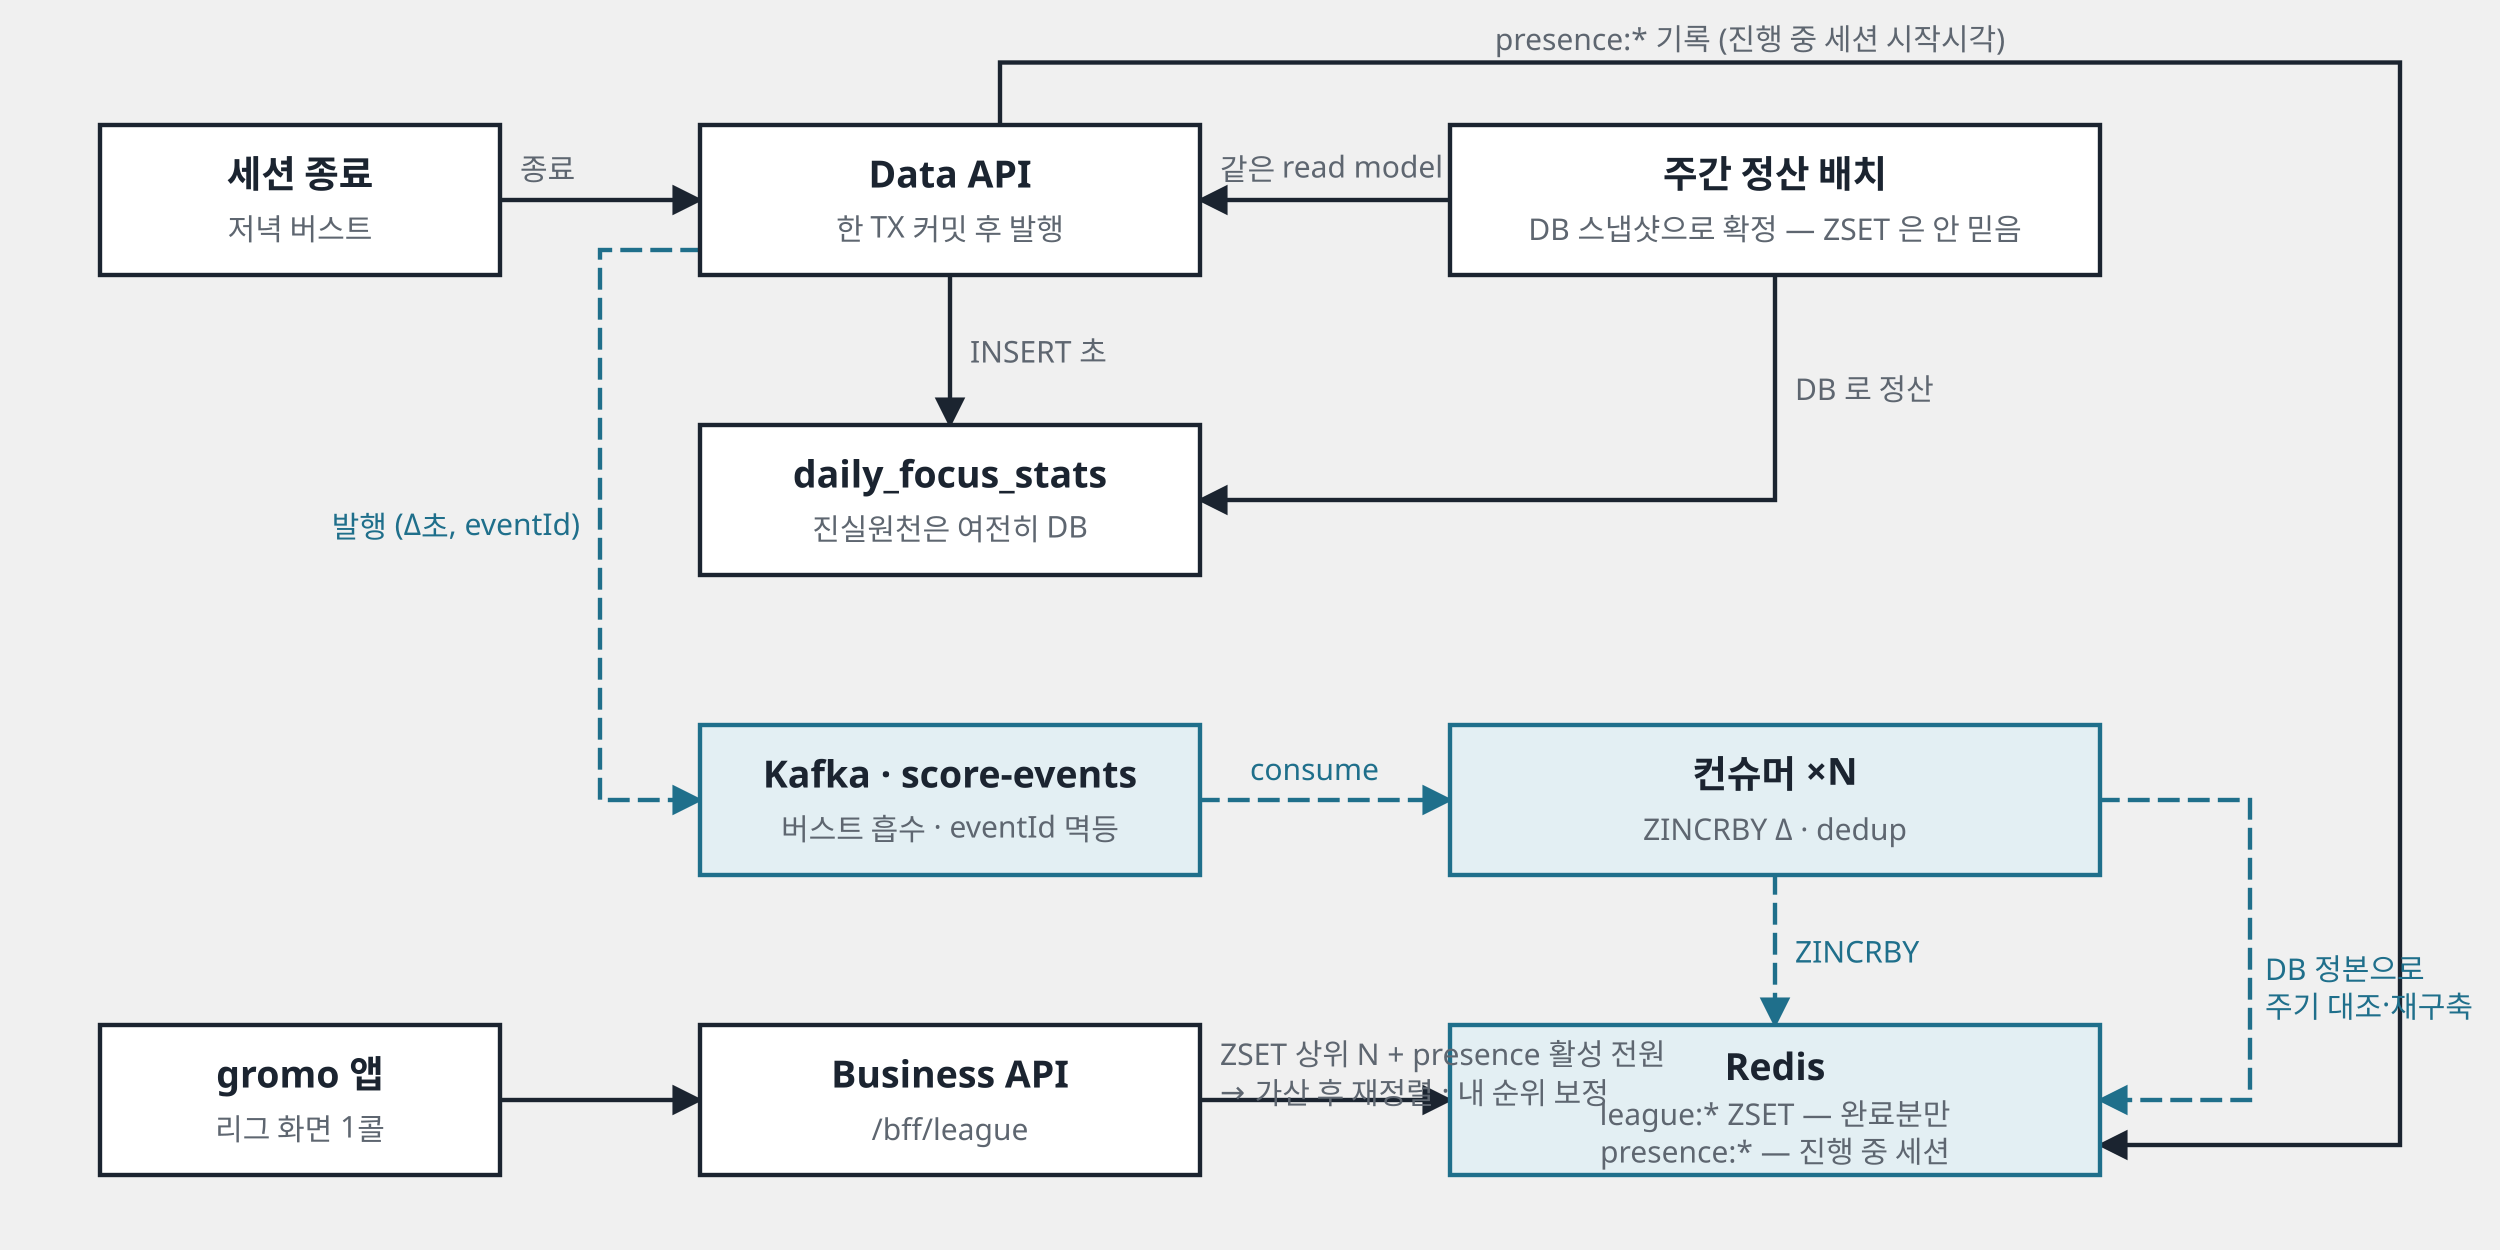
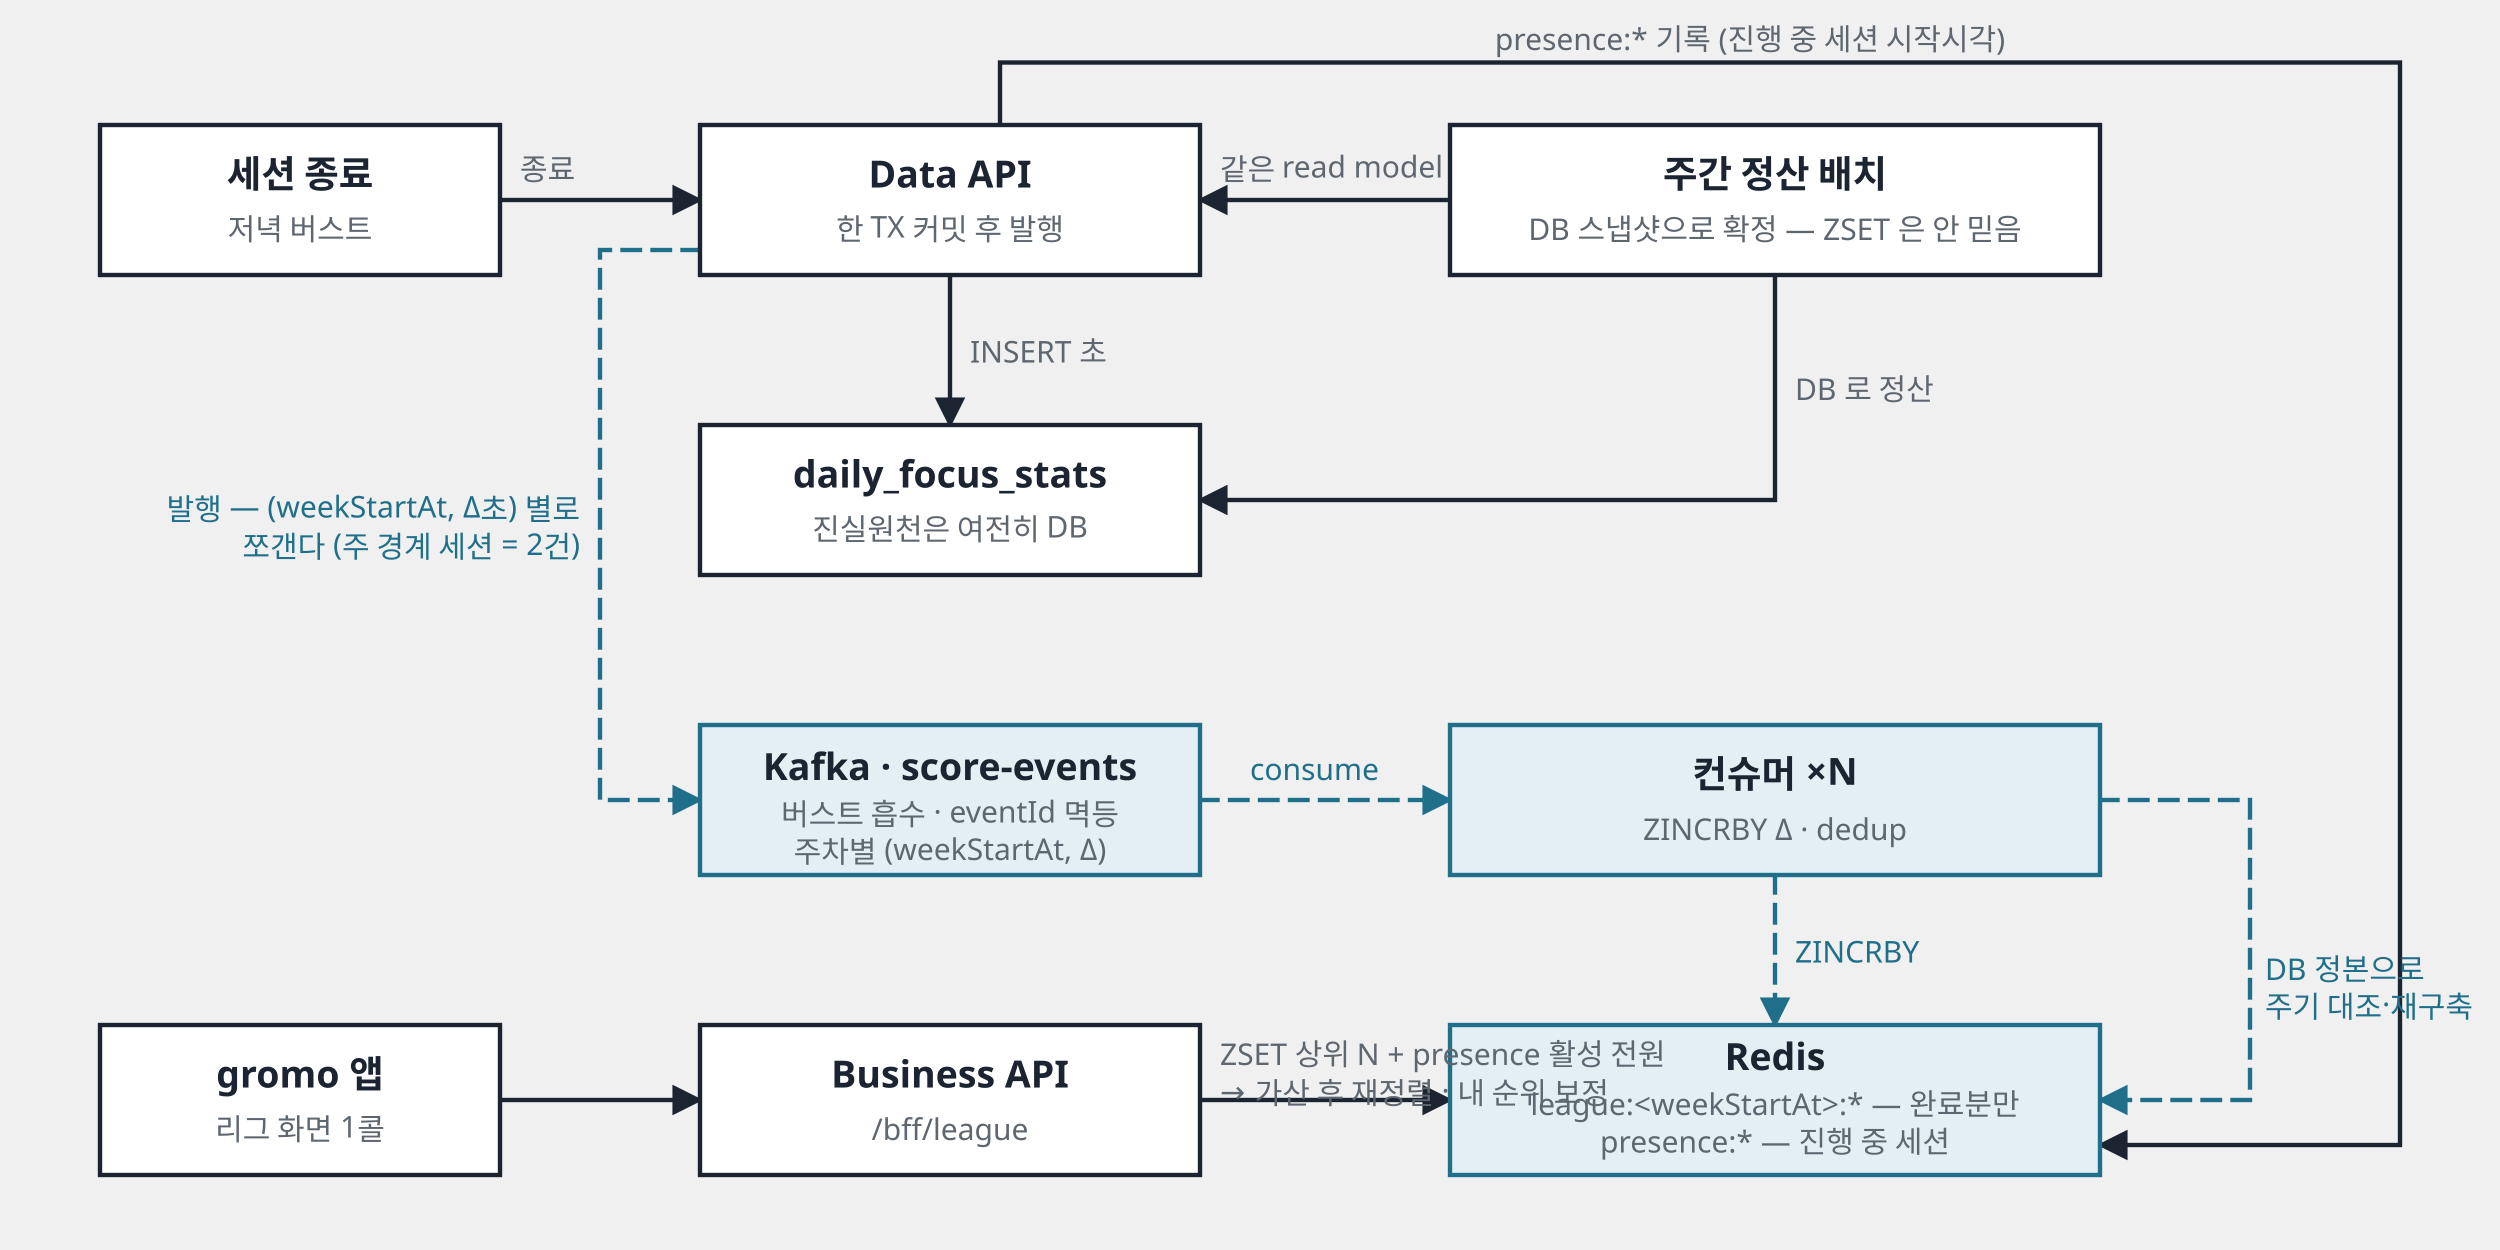
<svg xmlns="http://www.w3.org/2000/svg" font-family="IBM Plex Sans KR, Apple SD Gothic Neo, sans-serif" viewBox="0 0 1000 500" role="img" aria-label="Target-2: 세션 종료가 score-events 를 Kafka 에 발행, 컨슈머가 Redis ZSET(완료분)을 ZINCRBY, Data API 는 진행 중 세션을 presence 로 기록, Business API 는 ZSET 상위 N 과 presence 활성 유저 전원을 후보로 합쳐 가산·재정렬, 진실원천은 DB, 장애 시 DB 정본으로 재구축">
  <defs>
    <marker id="rc" viewBox="0 0 10 10" refX="9" refY="5" markerWidth="7" markerHeight="7" orient="auto">
      <path d="M0,0 L10,5 L0,10 z" fill="#1B2430" />
    </marker>
    <marker id="rcd" viewBox="0 0 10 10" refX="9" refY="5" markerWidth="7" markerHeight="7" orient="auto">
      <path d="M0,0 L10,5 L0,10 z" fill="#1F6F8B" />
    </marker>
  </defs>
  <g stroke="#1B2430" stroke-width="1.75" fill="none" stroke-linejoin="miter" stroke-linecap="square">
    <path d="M200,80 H280" marker-end="url(#rc)" />
    <path d="M380,110 V170" marker-end="url(#rc)" />
    <path d="M580,80 H480" marker-end="url(#rc)" />
    <path d="M710,110 V200 H480" marker-end="url(#rc)" />
    <path d="M400,50 V25 H960 V458 H840" marker-end="url(#rc)" />
    <path d="M200,440 H280" marker-end="url(#rc)" />
    <path d="M480,440 H580" marker-end="url(#rc)" />
  </g>
  <g stroke="#1F6F8B" stroke-width="1.75" fill="none" stroke-dasharray="7 5" stroke-linejoin="miter" stroke-linecap="square">
    <path d="M280,100 H240 V320 H280" marker-end="url(#rcd)" />
    <path d="M480,320 H580" marker-end="url(#rcd)" />
    <path d="M710,350 V410" marker-end="url(#rcd)" />
    <path d="M840,320 H900 V440 H840" marker-end="url(#rcd)" />
  </g>
  <g stroke="#1B2430" stroke-width="1.75" fill="#FFFFFF">
    <rect x="40" y="50" width="160" height="60" />
    <rect x="280" y="50" width="200" height="60" />
    <rect x="580" y="50" width="260" height="60" />
    <rect x="280" y="170" width="200" height="60" />
    <rect x="280" y="290" width="200" height="60" fill="#E3EFF3" stroke="#1F6F8B" />
    <rect x="580" y="290" width="260" height="60" fill="#E3EFF3" stroke="#1F6F8B" />
    <rect x="40" y="410" width="160" height="60" />
    <rect x="280" y="410" width="200" height="60" />
    <rect x="580" y="410" width="260" height="60" fill="#E3EFF3" stroke="#1F6F8B" />
  </g>
  <g font-size="15" font-weight="600" text-anchor="middle" fill="#1B2430">
    <text x="120" y="75">세션 종료</text>
    <text x="120" y="96" font-size="12" font-weight="400" fill="#5E6670">저녁 버스트</text>
    <text x="380" y="75">Data API</text>
    <text x="380" y="96" font-size="12" font-weight="400" fill="#5E6670">한 TX 커밋 후 발행</text>
    <text x="710" y="75">주간 정산 배치</text>
    <text x="710" y="96" font-size="12" font-weight="400" fill="#5E6670">DB 스냅샷으로 확정 — ZSET 은 안 믿음</text>
    <text x="380" y="195">daily_focus_stats</text>
    <text x="380" y="216" font-size="12" font-weight="400" fill="#5E6670">진실원천은 여전히 DB</text>
-     <text x="380" y="315">Kafka · score-events</text>
-     <text x="380" y="336" font-size="12" font-weight="400" fill="#5E6670">버스트 흡수 · eventId 멱등</text>
+     <text x="380" y="312">Kafka · score-events</text>
+     <text x="380" y="330" font-size="12" font-weight="400" fill="#5E6670">버스트 흡수 · eventId 멱등</text>
+     <text x="380" y="345" font-size="12" font-weight="400" fill="#5E6670">주차별 (weekStartAt, Δ)</text>
    <text x="710" y="315">컨슈머 ×N</text>
    <text x="710" y="336" font-size="12" font-weight="400" fill="#5E6670">ZINCRBY Δ · dedup</text>
    <text x="120" y="435">gromo 앱</text>
    <text x="120" y="456" font-size="12" font-weight="400" fill="#5E6670">리그 화면 1콜</text>
    <text x="380" y="435">Business API</text>
    <text x="380" y="456" font-size="12" font-weight="400" fill="#5E6670">/bff/league</text>
-     <text x="710" y="432">Redis</text>
-     <text x="710" y="450" font-size="12" font-weight="400" fill="#5E6670">league:* ZSET — 완료분만</text>
-     <text x="710" y="465" font-size="12" font-weight="400" fill="#5E6670">presence:* — 진행 중 세션</text>
+     <text x="710" y="428">Redis</text>
+     <text x="710" y="446" font-size="12" font-weight="400" fill="#5E6670">league:&lt;weekStartAt&gt;:* — 완료분만</text>
+     <text x="710" y="461" font-size="12" font-weight="400" fill="#5E6670">presence:* — 진행 중 세션</text>
  </g>
  <g font-size="12" fill="#5E6670">
    <text x="208" y="72">종료</text>
    <text x="700" y="20" text-anchor="middle">presence:* 기록 (진행 중 세션 시작시각)</text>
    <text x="388" y="145">INSERT 초</text>
    <text x="488" y="72">같은 read model</text>
    <text x="718" y="160">DB 로 정산</text>
-     <text x="232" y="215" text-anchor="end" fill="#1F6F8B">발행 (Δ초, eventId)</text>
+     <text x="232" y="208" text-anchor="end" fill="#1F6F8B">발행 — (weekStartAt, Δ초) 별로</text>
+     <text x="232" y="223" text-anchor="end" fill="#1F6F8B">쪼갠다 (주 경계 세션 = 2건)</text>
    <text x="500" y="312" fill="#1F6F8B">consume</text>
    <text x="718" y="385" fill="#1F6F8B">ZINCRBY</text>
    <text x="906" y="392" fill="#1F6F8B">DB 정본으로</text>
    <text x="906" y="407" fill="#1F6F8B">주기 대조·재구축</text>
    <text x="488" y="426">ZSET 상위 N + presence 활성 전원</text>
    <text x="488" y="441">→ 가산 후 재정렬 · 내 순위 보정</text>
  </g>
</svg>
